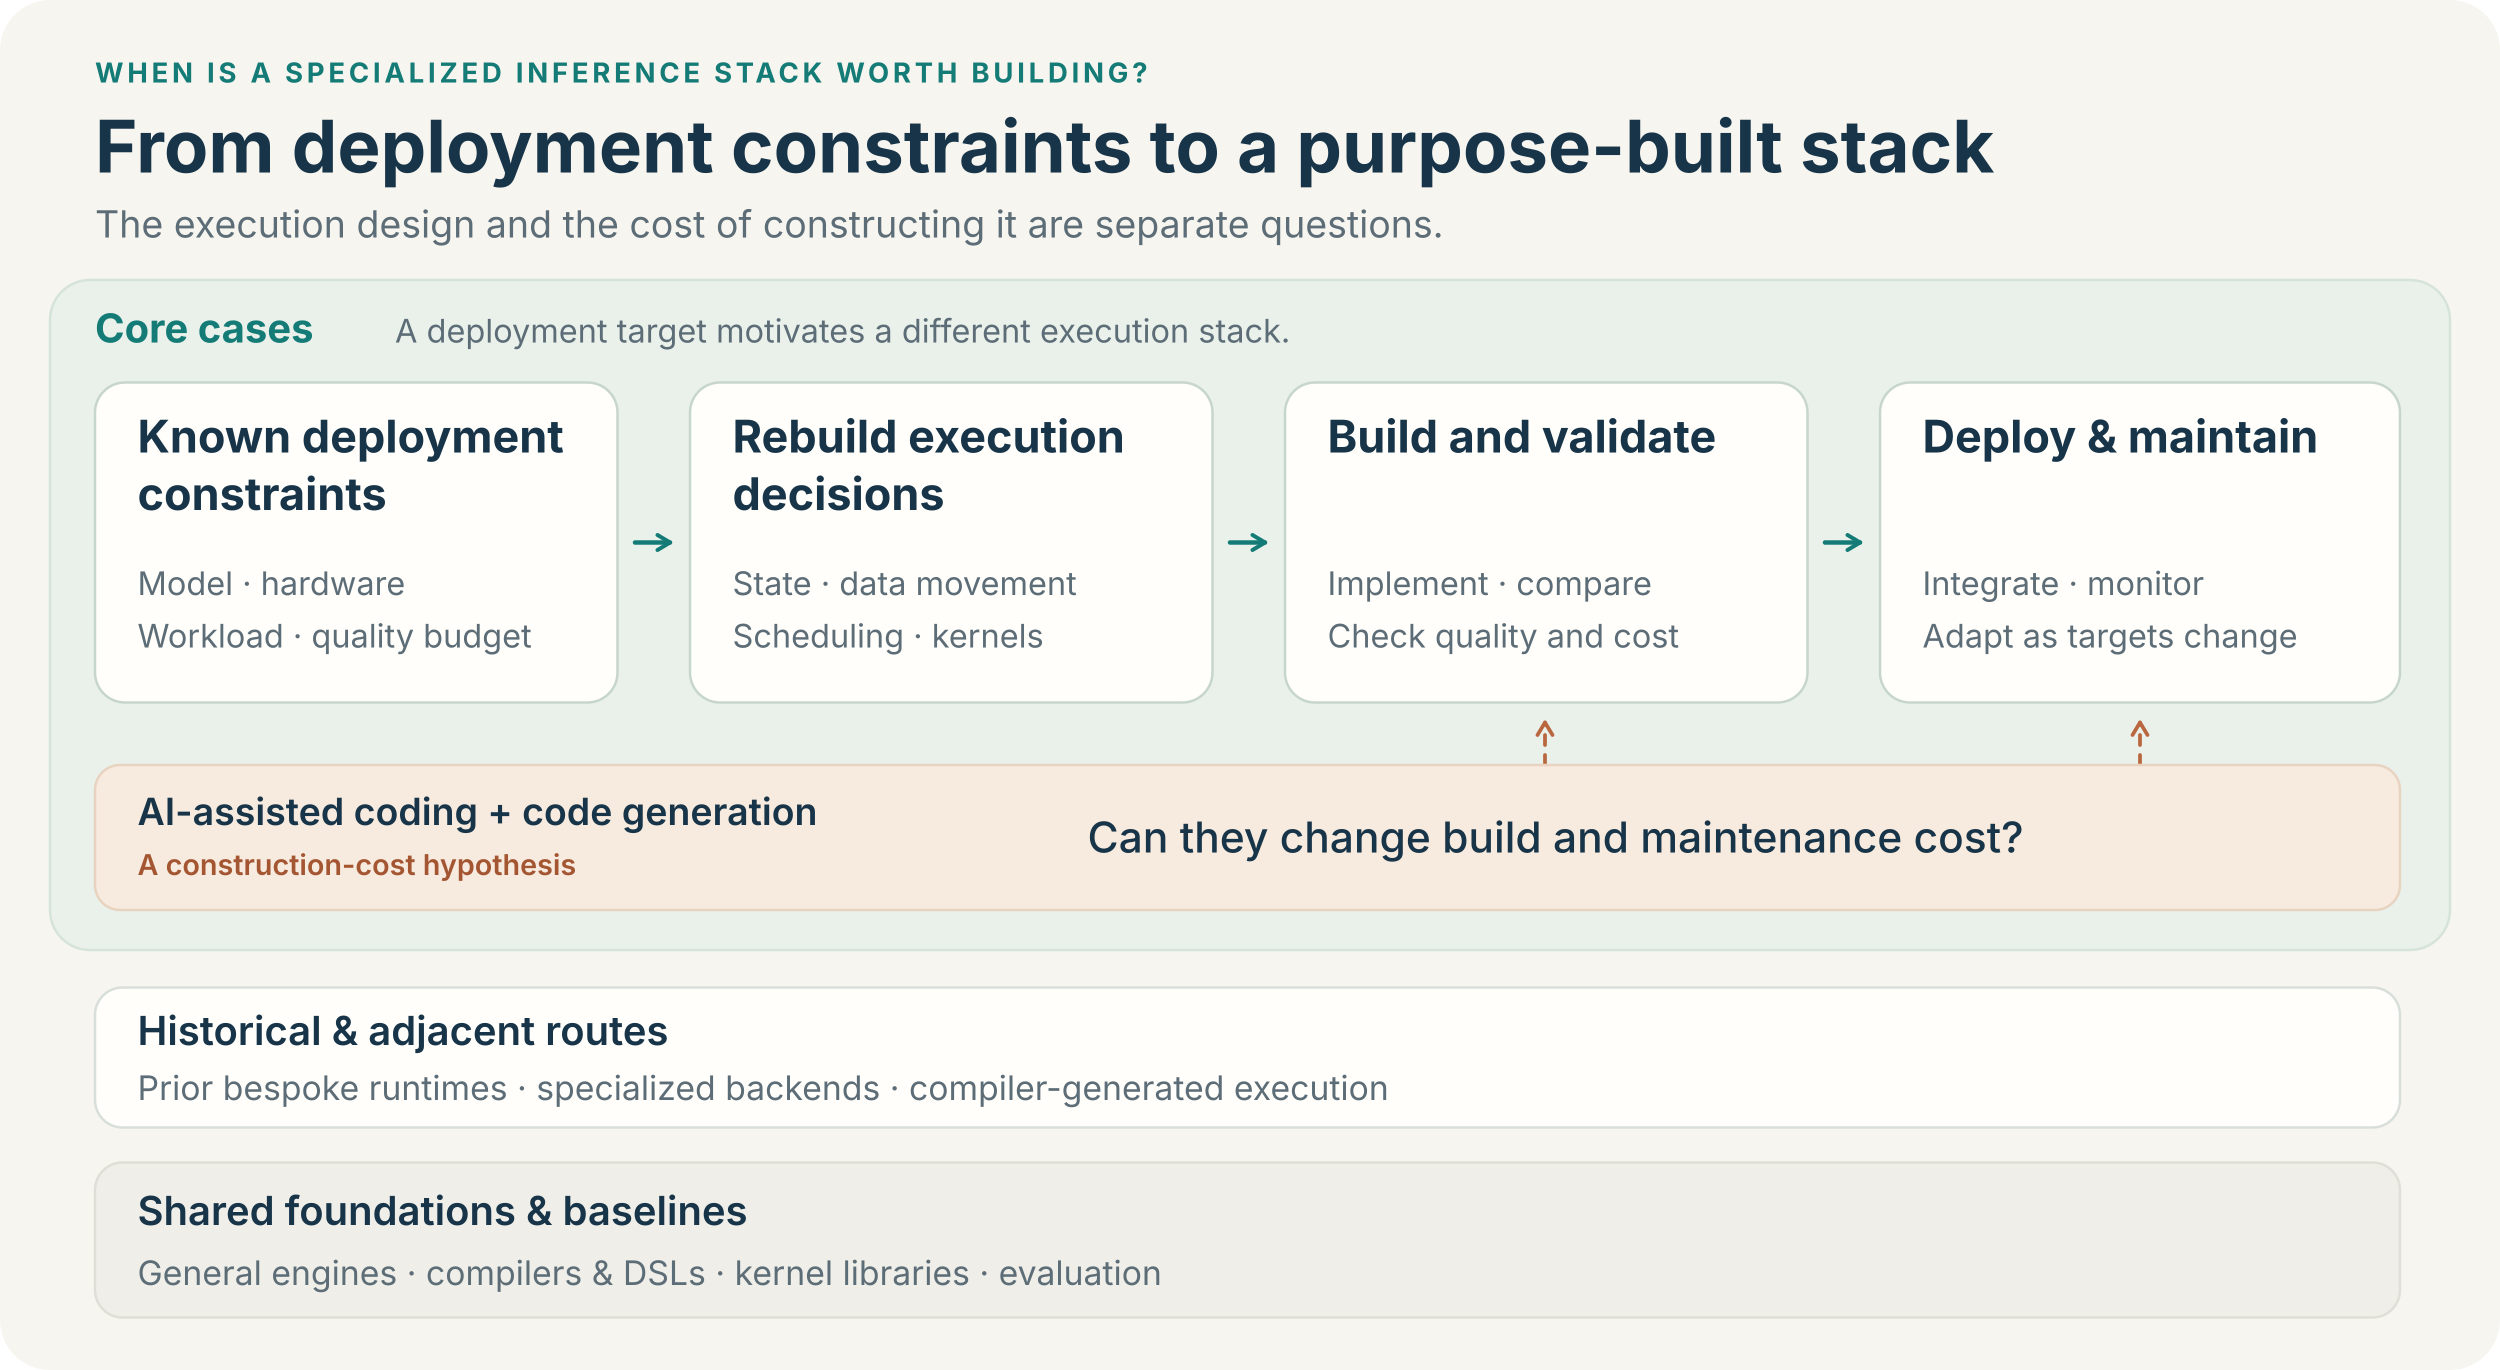
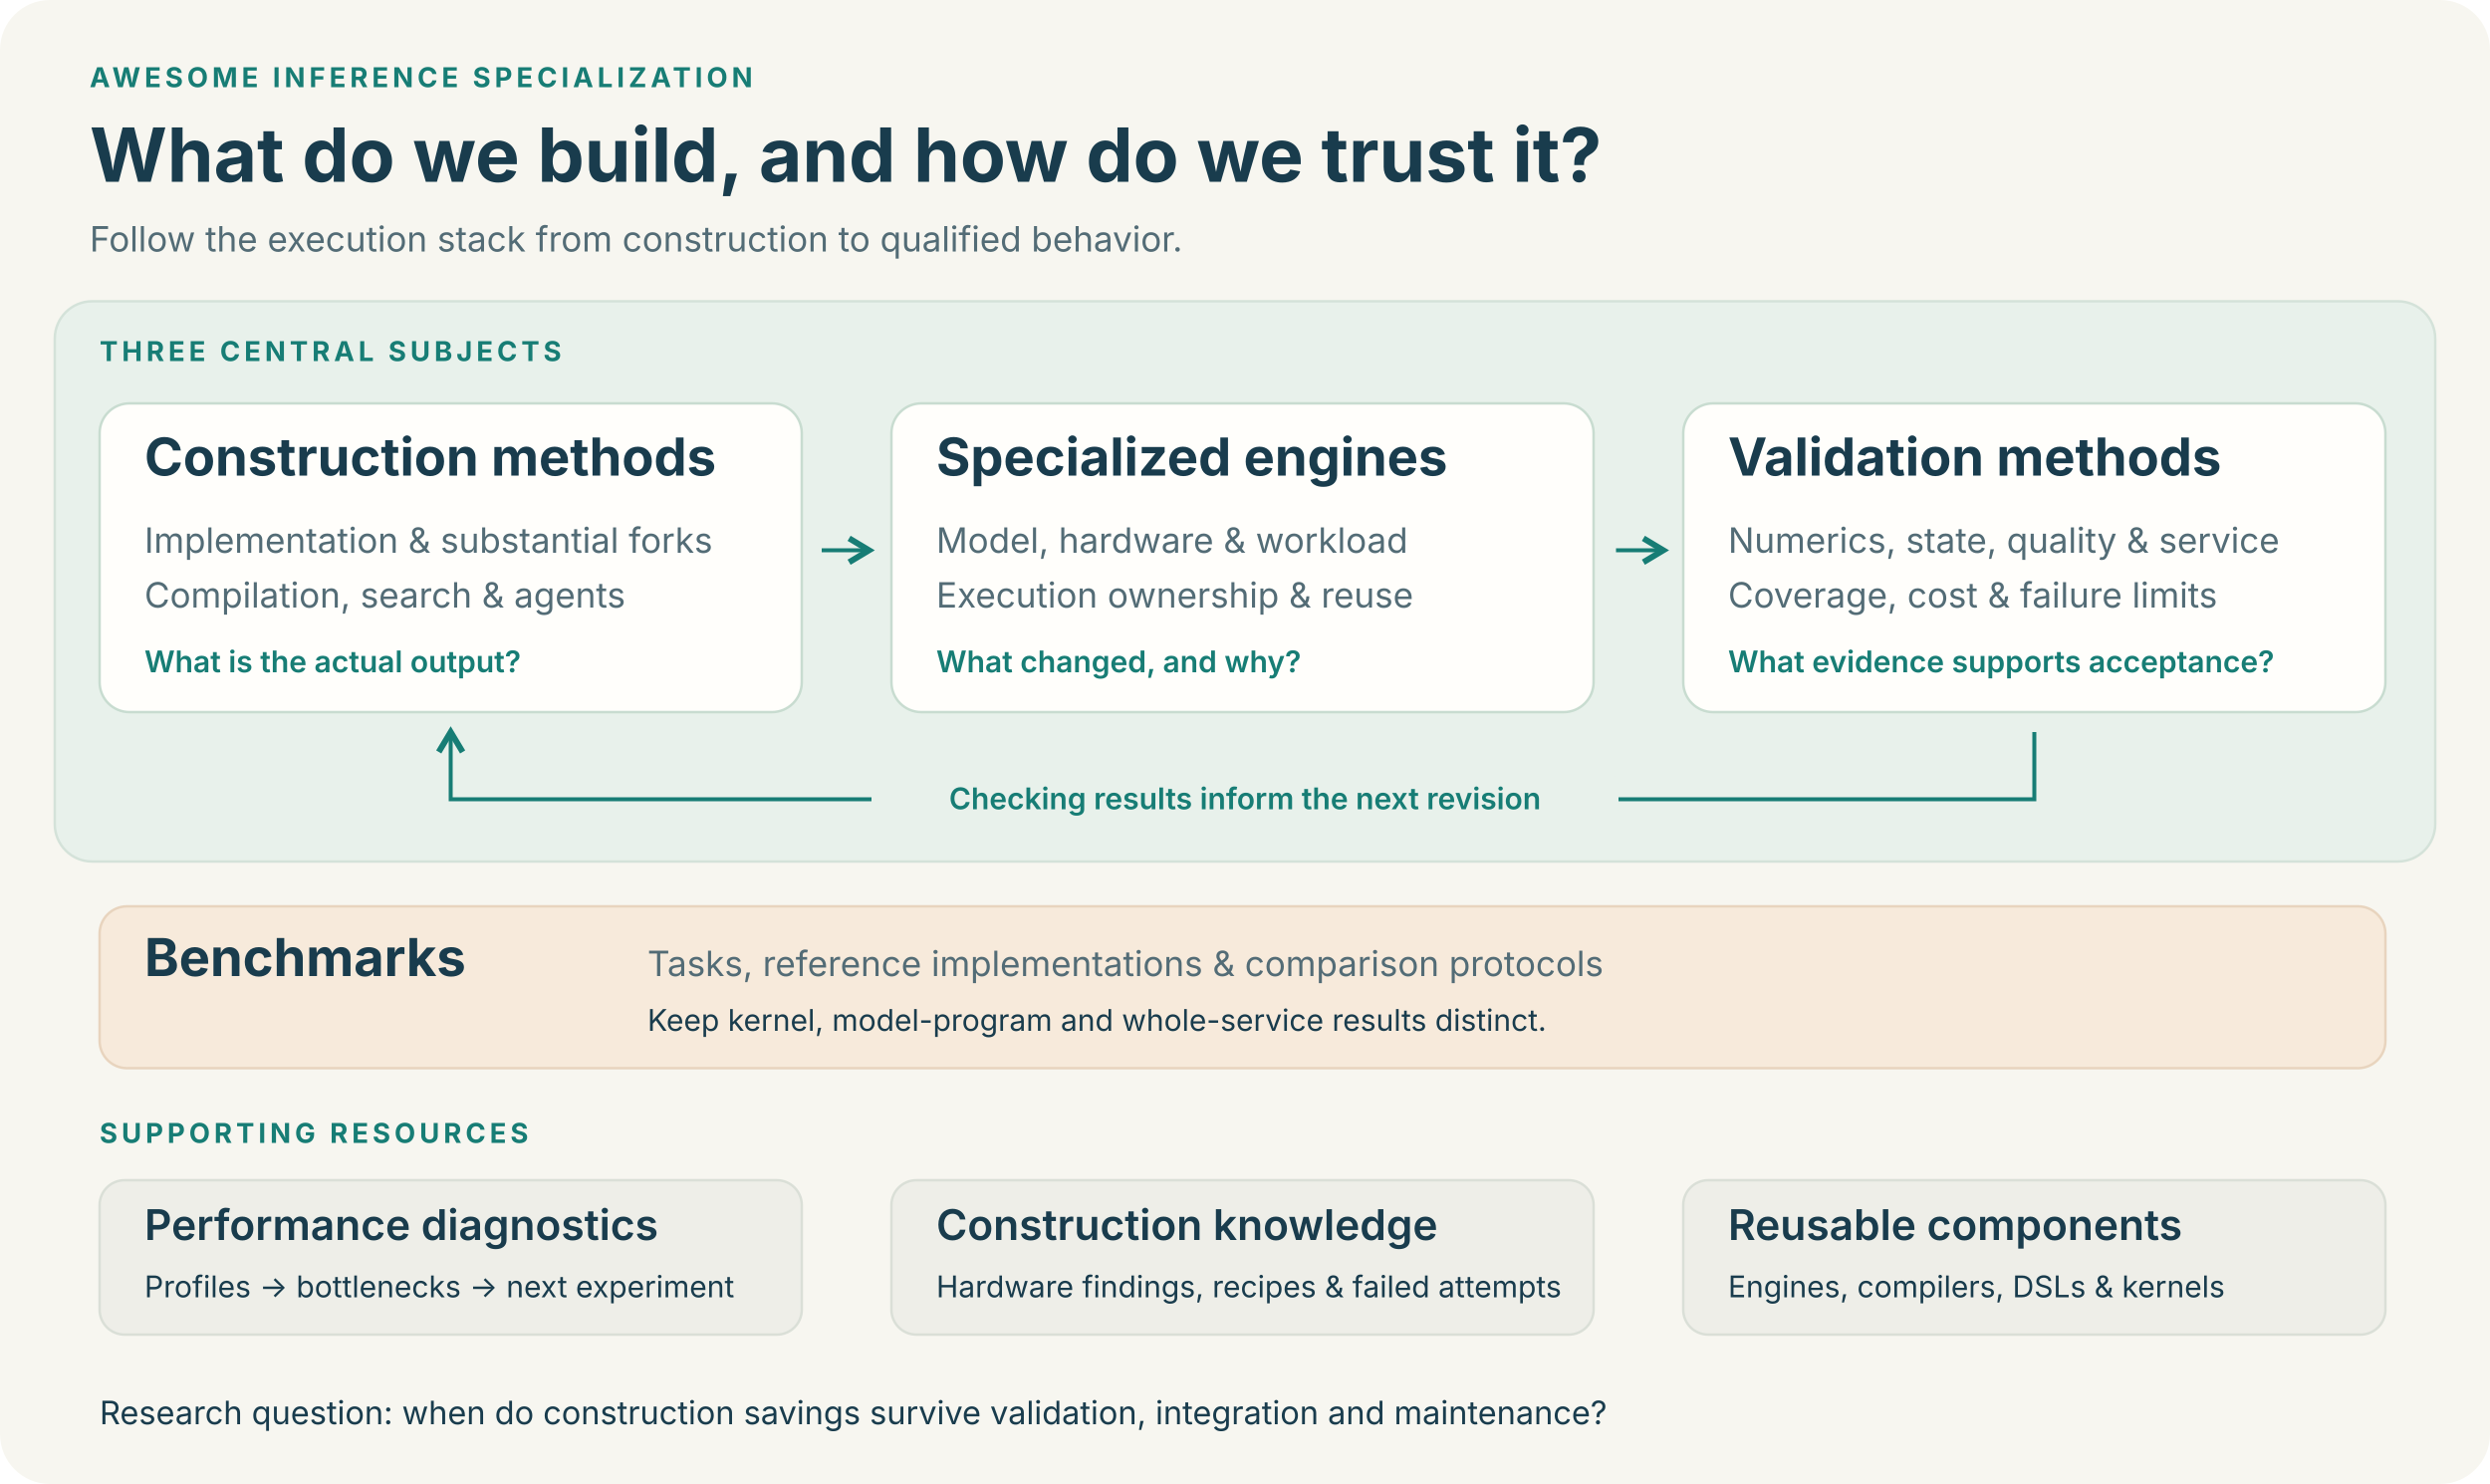
- <svg xmlns="http://www.w3.org/2000/svg" width="1000" height="548" viewBox="0 0 1000 548" role="img" aria-labelledby="specialization-title specialization-desc">
-   <style>
-     text { font-family: Inter, Segoe UI, Arial, sans-serif; fill: #173449; }
-     .muted { fill: #5d6d77; }
-     .teal { fill: #147b76; }
-     .orange { fill: #a45632; }
-     .eyebrow { font-size: 11px; font-weight: 700; letter-spacing: 1.5px; }
-     .step-title { font-size: 18px; font-weight: 650; }
-     .detail { font-size: 13px; fill: #5d6d77; }
-     .flow { fill: none; stroke: #147b76; stroke-width: 1.8; stroke-linecap: round; stroke-linejoin: round; }
-     .hypothesis { fill: none; stroke: #b9673f; stroke-width: 1.5; stroke-dasharray: 4 4; stroke-linecap: round; }
-   </style>
+ <svg xmlns="http://www.w3.org/2000/svg" width="1000" height="596" viewBox="0 0 1000 596" role="img" aria-labelledby="specialization-title specialization-desc">
  <defs>
-     <marker id="specialization-arrow" markerWidth="7" markerHeight="8" refX="6" refY="4" orient="auto" markerUnits="userSpaceOnUse">
-       <path d="M1 1 L6 4 L1 7" fill="none" stroke="#147b76" stroke-width="1.6" stroke-linecap="round" stroke-linejoin="round" />
-     </marker>
-     <marker id="hypothesis-arrow" markerWidth="7" markerHeight="8" refX="6" refY="4" orient="auto" markerUnits="userSpaceOnUse">
-       <path d="M1 1 L6 4 L1 7" fill="none" stroke="#b9673f" stroke-width="1.5" stroke-linecap="round" stroke-linejoin="round" />
+     <marker id="arrow" markerWidth="8" markerHeight="8" refX="6" refY="4" orient="auto">
+       <path d="M1 1 L6 4 L1 7" fill="none" stroke="#177d75" stroke-width="1.5" />
    </marker>
  </defs>
-   <rect width="1000" height="548" rx="20" fill="#f7f5ef" />
-   <text x="38" y="33" class="eyebrow teal">WHEN IS A SPECIALIZED INFERENCE STACK WORTH BUILDING?</text>
-   <text x="38" y="69" font-size="29" font-weight="650">From deployment constraints to a purpose-built stack</text>
-   <text x="38" y="95" font-size="15" class="muted">The execution design and the cost of constructing it are separate questions.</text>
-   <g id="core-cases">
-     <rect x="20" y="112" width="960" height="268" rx="16" fill="#eaf1eb" stroke="#d5e3d9" />
-     <text x="38" y="137" font-size="16" font-weight="700" class="teal">Core cases</text>
-     <text x="158" y="137" font-size="13" class="muted">A deployment target motivates a different execution stack.</text>
-     <g id="deployment-constraints">
-       <rect x="38" y="153" width="209" height="128" rx="12" fill="#fffefa" stroke="#c7d6cb" />
-       <text x="55" y="181" class="step-title">Known deployment</text>
-       <text x="55" y="204" class="step-title">constraints</text>
-       <text x="55" y="238" class="detail">Model · hardware</text>
-       <text x="55" y="259" class="detail">Workload · quality budget</text>
-     </g>
-     <path d="M254 217 H268" class="flow" marker-end="url(#specialization-arrow)" />
-     <g id="execution-decisions">
-       <rect x="276" y="153" width="209" height="128" rx="12" fill="#fffefa" stroke="#c7d6cb" />
-       <text x="293" y="181" class="step-title">Rebuild execution</text>
-       <text x="293" y="204" class="step-title">decisions</text>
-       <text x="293" y="238" class="detail">State · data movement</text>
-       <text x="293" y="259" class="detail">Scheduling · kernels</text>
-     </g>
-     <path d="M492 217 H506" class="flow" marker-end="url(#specialization-arrow)" />
-     <g id="build-validate">
-       <rect x="514" y="153" width="209" height="128" rx="12" fill="#fffefa" stroke="#c7d6cb" />
-       <text x="531" y="181" class="step-title">Build and validate</text>
-       <text x="531" y="238" class="detail">Implement · compare</text>
-       <text x="531" y="259" class="detail">Check quality and cost</text>
-     </g>
-     <path d="M730 217 H744" class="flow" marker-end="url(#specialization-arrow)" />
-     <g id="deploy-maintain">
-       <rect x="752" y="153" width="208" height="128" rx="12" fill="#fffefa" stroke="#c7d6cb" />
-       <text x="769" y="181" class="step-title">Deploy &amp; maintain</text>
-       <text x="769" y="238" class="detail">Integrate · monitor</text>
-       <text x="769" y="259" class="detail">Adapt as targets change</text>
-     </g>
-     <path d="M618 306 V289" class="hypothesis" marker-end="url(#hypothesis-arrow)" />
-     <path d="M856 306 V289" class="hypothesis" marker-end="url(#hypothesis-arrow)" />
-     <g id="construction-economics-hypothesis">
-       <rect x="38" y="306" width="922" height="58" rx="10" fill="#f7eade" stroke="#e8d3c0" />
-       <text x="55" y="330" font-size="15" font-weight="600">AI-assisted coding + code generation</text>
-       <text x="55" y="350" font-size="11.5" font-weight="600" class="orange">A construction-cost hypothesis</text>
-       <text x="435" y="341" font-size="17" font-weight="500">Can they change build and maintenance cost?</text>
-     </g>
+   <style>
+     text { font-family: Inter, Segoe UI, Arial, sans-serif; fill: #193c4d; }
+     .eyebrow { font-size: 11px; font-weight: 700; letter-spacing: 1.6px; fill: #177d75; }
+     .title { font-size: 21px; font-weight: 650; }
+     .body { font-size: 14px; fill: #536c76; }
+     .label { font-size: 12px; font-weight: 600; fill: #177d75; }
+     .line { fill: none; stroke: #177d75; stroke-width: 1.6; marker-end: url(#arrow); }
+   </style>
+   <rect width="1000" height="596" rx="20" fill="#f7f6f0" />
+   <text x="36" y="35" class="eyebrow">AWESOME INFERENCE SPECIALIZATION</text>
+   <text x="36" y="73" font-size="30" font-weight="650">What do we build, and how do we trust it?</text>
+   <text x="36" y="101" class="body">Follow the execution stack from construction to qualified behavior.</text>
+   <rect x="22" y="121" width="956" height="225" rx="15" fill="#e8f1eb" stroke="#d4e2d9" />
+   <text x="40" y="145" class="eyebrow">THREE CENTRAL SUBJECTS</text>
+   <g id="construction">
+     <rect x="40" y="162" width="282" height="124" rx="12" fill="#fffefb" stroke="#c8dcd0" />
+     <text x="58" y="191" class="title">Construction methods</text>
+     <text x="58" y="222" class="body">Implementation &amp; substantial forks</text>
+     <text x="58" y="244" class="body">Compilation, search &amp; agents</text>
+     <text x="58" y="270" class="label">What is the actual output?</text>
  </g>
-   <g id="historical-adjacent-routes">
-     <rect x="38" y="395" width="922" height="56" rx="11" fill="#fffefa" stroke="#d8dfda" />
-     <text x="55" y="418" font-size="16" font-weight="600">Historical &amp; adjacent routes</text>
-     <text x="55" y="440" font-size="13.5" class="muted">Prior bespoke runtimes · specialized backends · compiler-generated execution</text>
+   <path d="M330 221 H349" class="line" />
+   <g id="engines">
+     <rect x="358" y="162" width="282" height="124" rx="12" fill="#fffefb" stroke="#c8dcd0" />
+     <text x="376" y="191" class="title">Specialized engines</text>
+     <text x="376" y="222" class="body">Model, hardware &amp; workload</text>
+     <text x="376" y="244" class="body">Execution ownership &amp; reuse</text>
+     <text x="376" y="270" class="label">What changed, and why?</text>
  </g>
-   <g id="shared-foundations-baselines">
-     <rect x="38" y="465" width="922" height="62" rx="11" fill="#efeee8" stroke="#dedfd6" />
-     <text x="55" y="490" font-size="16" font-weight="600">Shared foundations &amp; baselines</text>
-     <text x="55" y="514" font-size="13.5" class="muted">General engines · compilers &amp; DSLs · kernel libraries · evaluation</text>
+   <path d="M649 221 H668" class="line" />
+   <g id="validation">
+     <rect x="676" y="162" width="282" height="124" rx="12" fill="#fffefb" stroke="#c8dcd0" />
+     <text x="694" y="191" class="title">Validation methods</text>
+     <text x="694" y="222" class="body">Numerics, state, quality &amp; service</text>
+     <text x="694" y="244" class="body">Coverage, cost &amp; failure limits</text>
+     <text x="694" y="270" class="label">What evidence supports acceptance?</text>
  </g>
+   <path d="M817 294 V321 H181 V294" class="line" />
+   <rect x="350" y="307" width="300" height="26" rx="10" fill="#e8f1eb" />
+   <text x="500" y="325" text-anchor="middle" class="label">Checking results inform the next revision</text>
+   <g id="benchmarks">
+     <rect x="40" y="364" width="918" height="65" rx="11" fill="#f7eadb" stroke="#e8d4be" />
+     <text x="58" y="392" class="title">Benchmarks</text>
+     <text x="260" y="392" class="body">Tasks, reference implementations &amp; comparison protocols</text>
+     <text x="260" y="414" font-size="12" fill="#8d5b39">Keep kernel, model-program and whole-service results distinct.</text>
+   </g>
+   <text x="40" y="459" class="eyebrow">SUPPORTING RESOURCES</text>
+   <g id="support">
+     <rect x="40" y="474" width="282" height="62" rx="10" fill="#eeeee8" stroke="#dadfd7" />
+     <text x="58" y="498" font-size="17" font-weight="600">Performance diagnostics</text>
+     <text x="58" y="521" font-size="12" fill="#536c76">Profiles → bottlenecks → next experiment</text>
+     <rect x="358" y="474" width="282" height="62" rx="10" fill="#eeeee8" stroke="#dadfd7" />
+     <text x="376" y="498" font-size="17" font-weight="600">Construction knowledge</text>
+     <text x="376" y="521" font-size="12" fill="#536c76">Hardware findings, recipes &amp; failed attempts</text>
+     <rect x="676" y="474" width="282" height="62" rx="10" fill="#eeeee8" stroke="#dadfd7" />
+     <text x="694" y="498" font-size="17" font-weight="600">Reusable components</text>
+     <text x="694" y="521" font-size="12" fill="#536c76">Engines, compilers, DSLs &amp; kernels</text>
+   </g>
+   <text x="40" y="572" font-size="13" fill="#536c76">Research question: when do construction savings survive validation, integration and maintenance?</text>
</svg>
